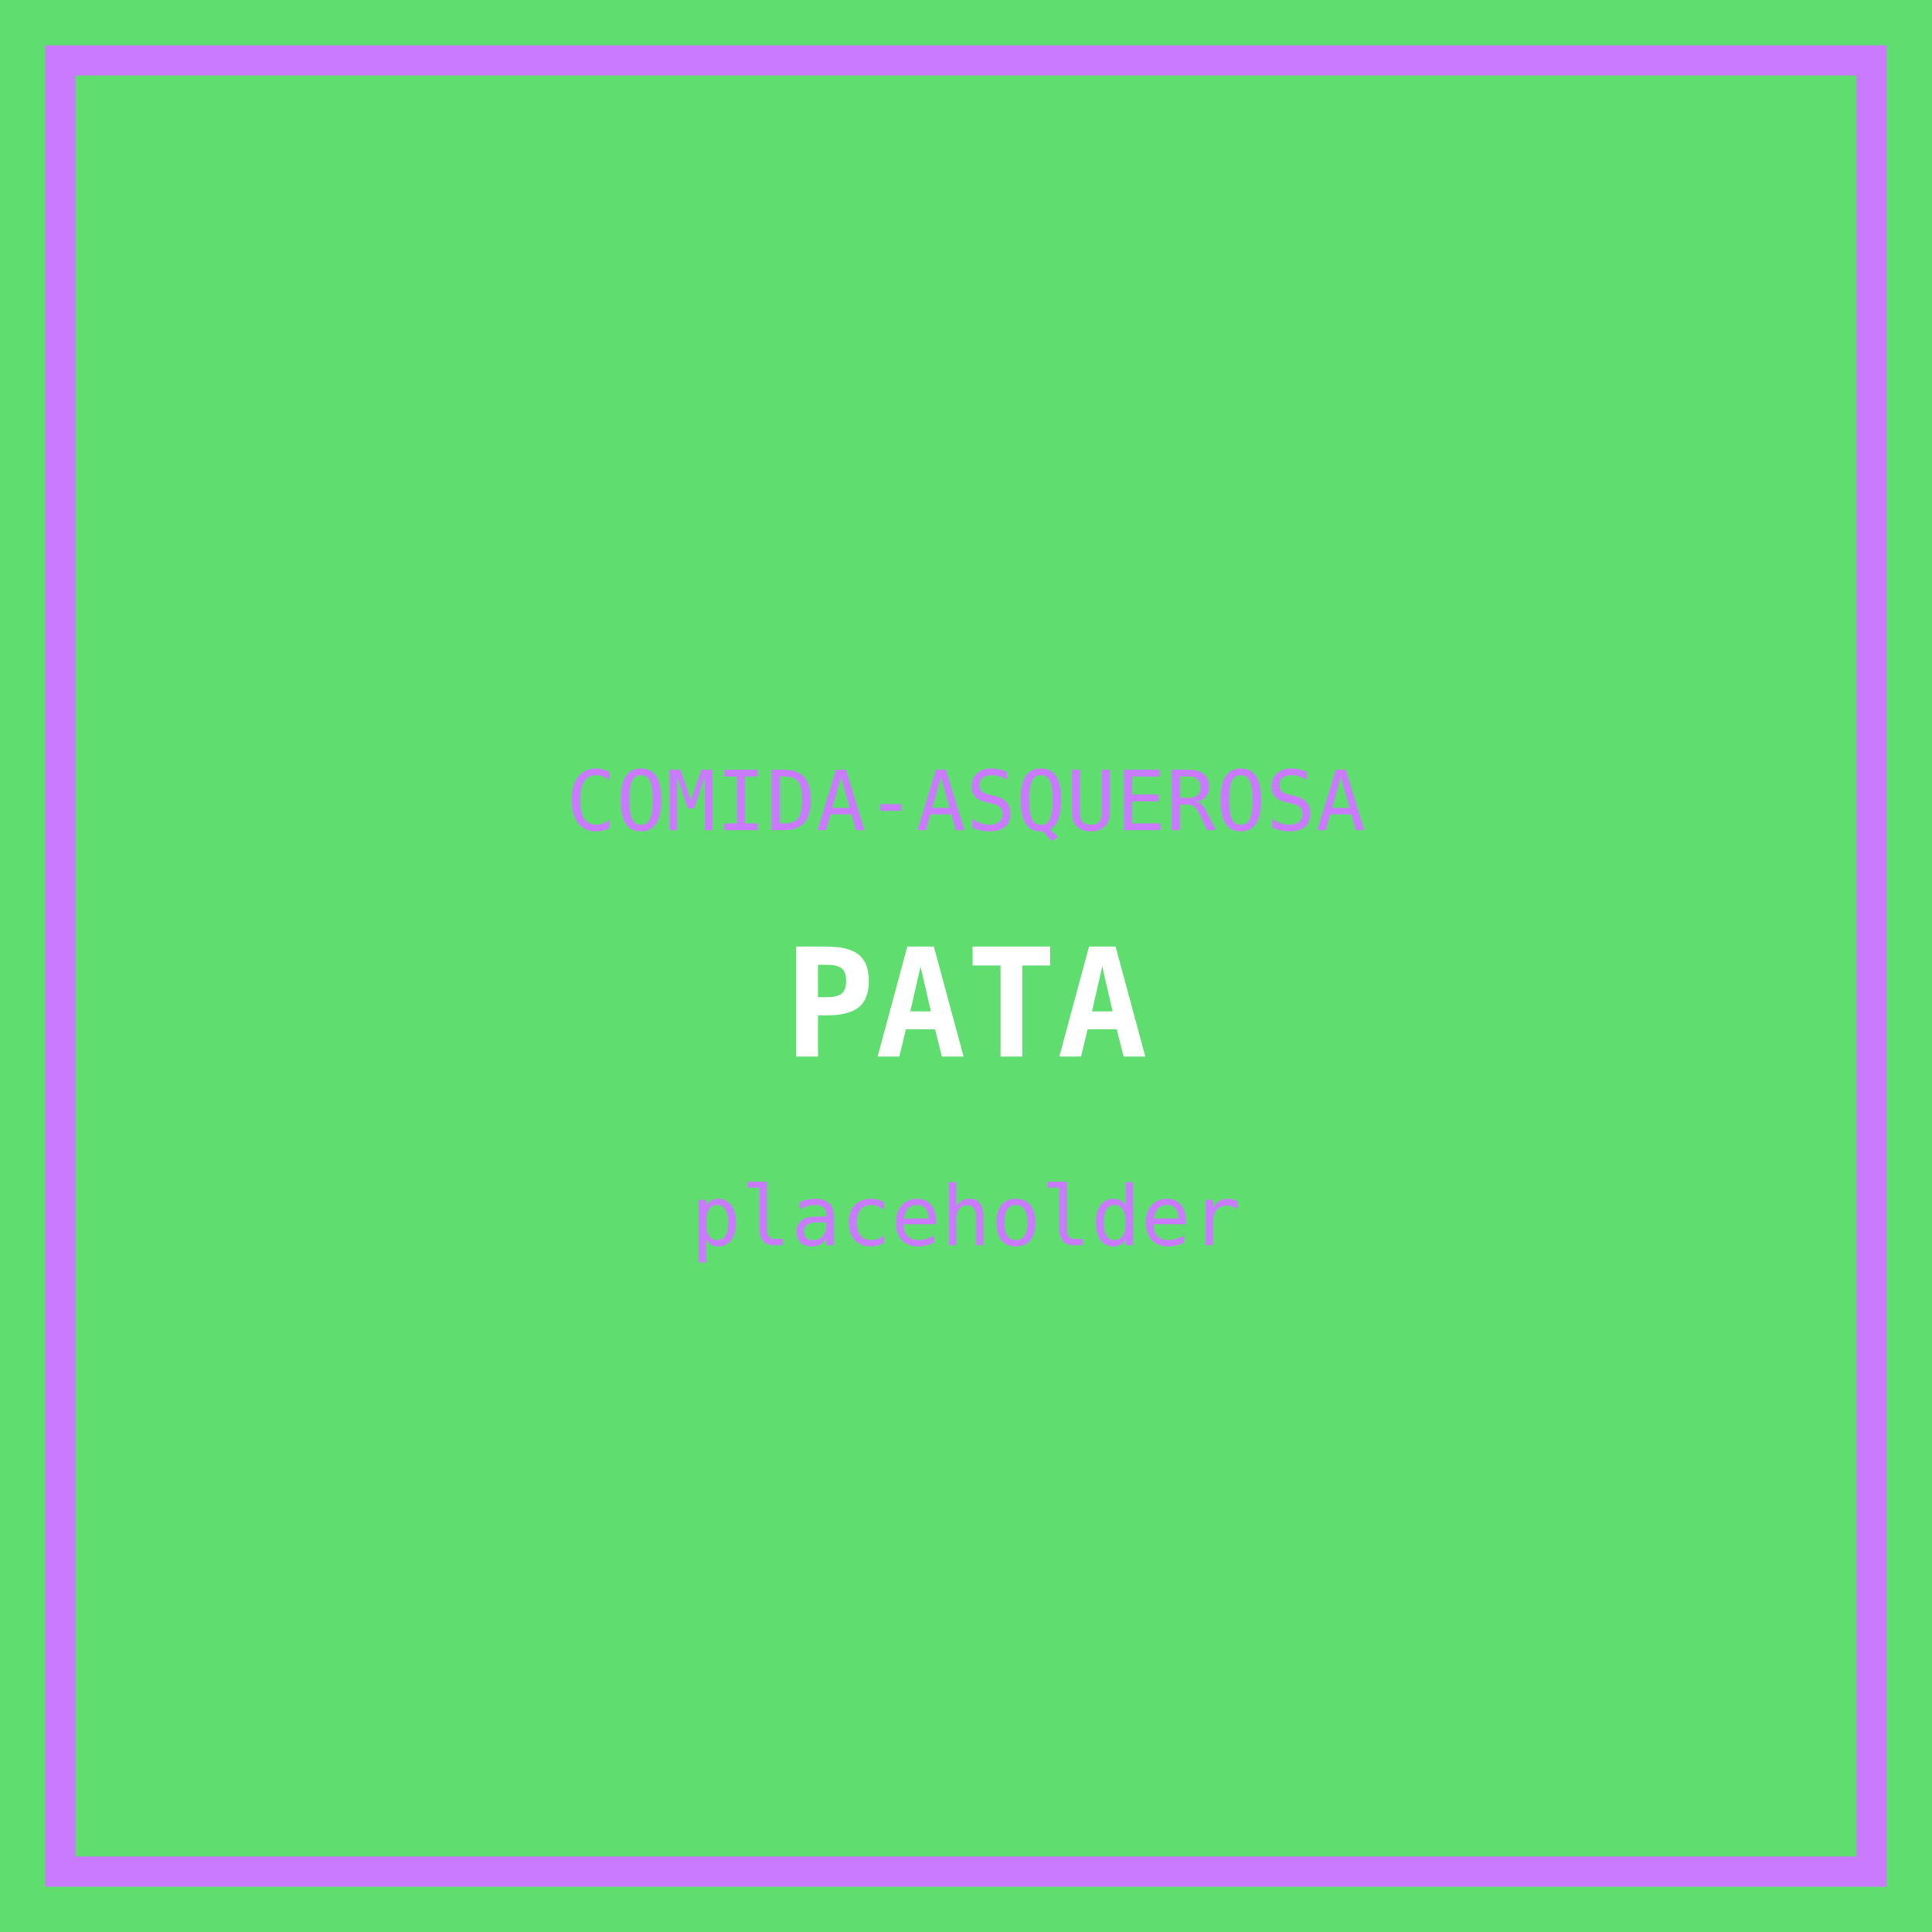
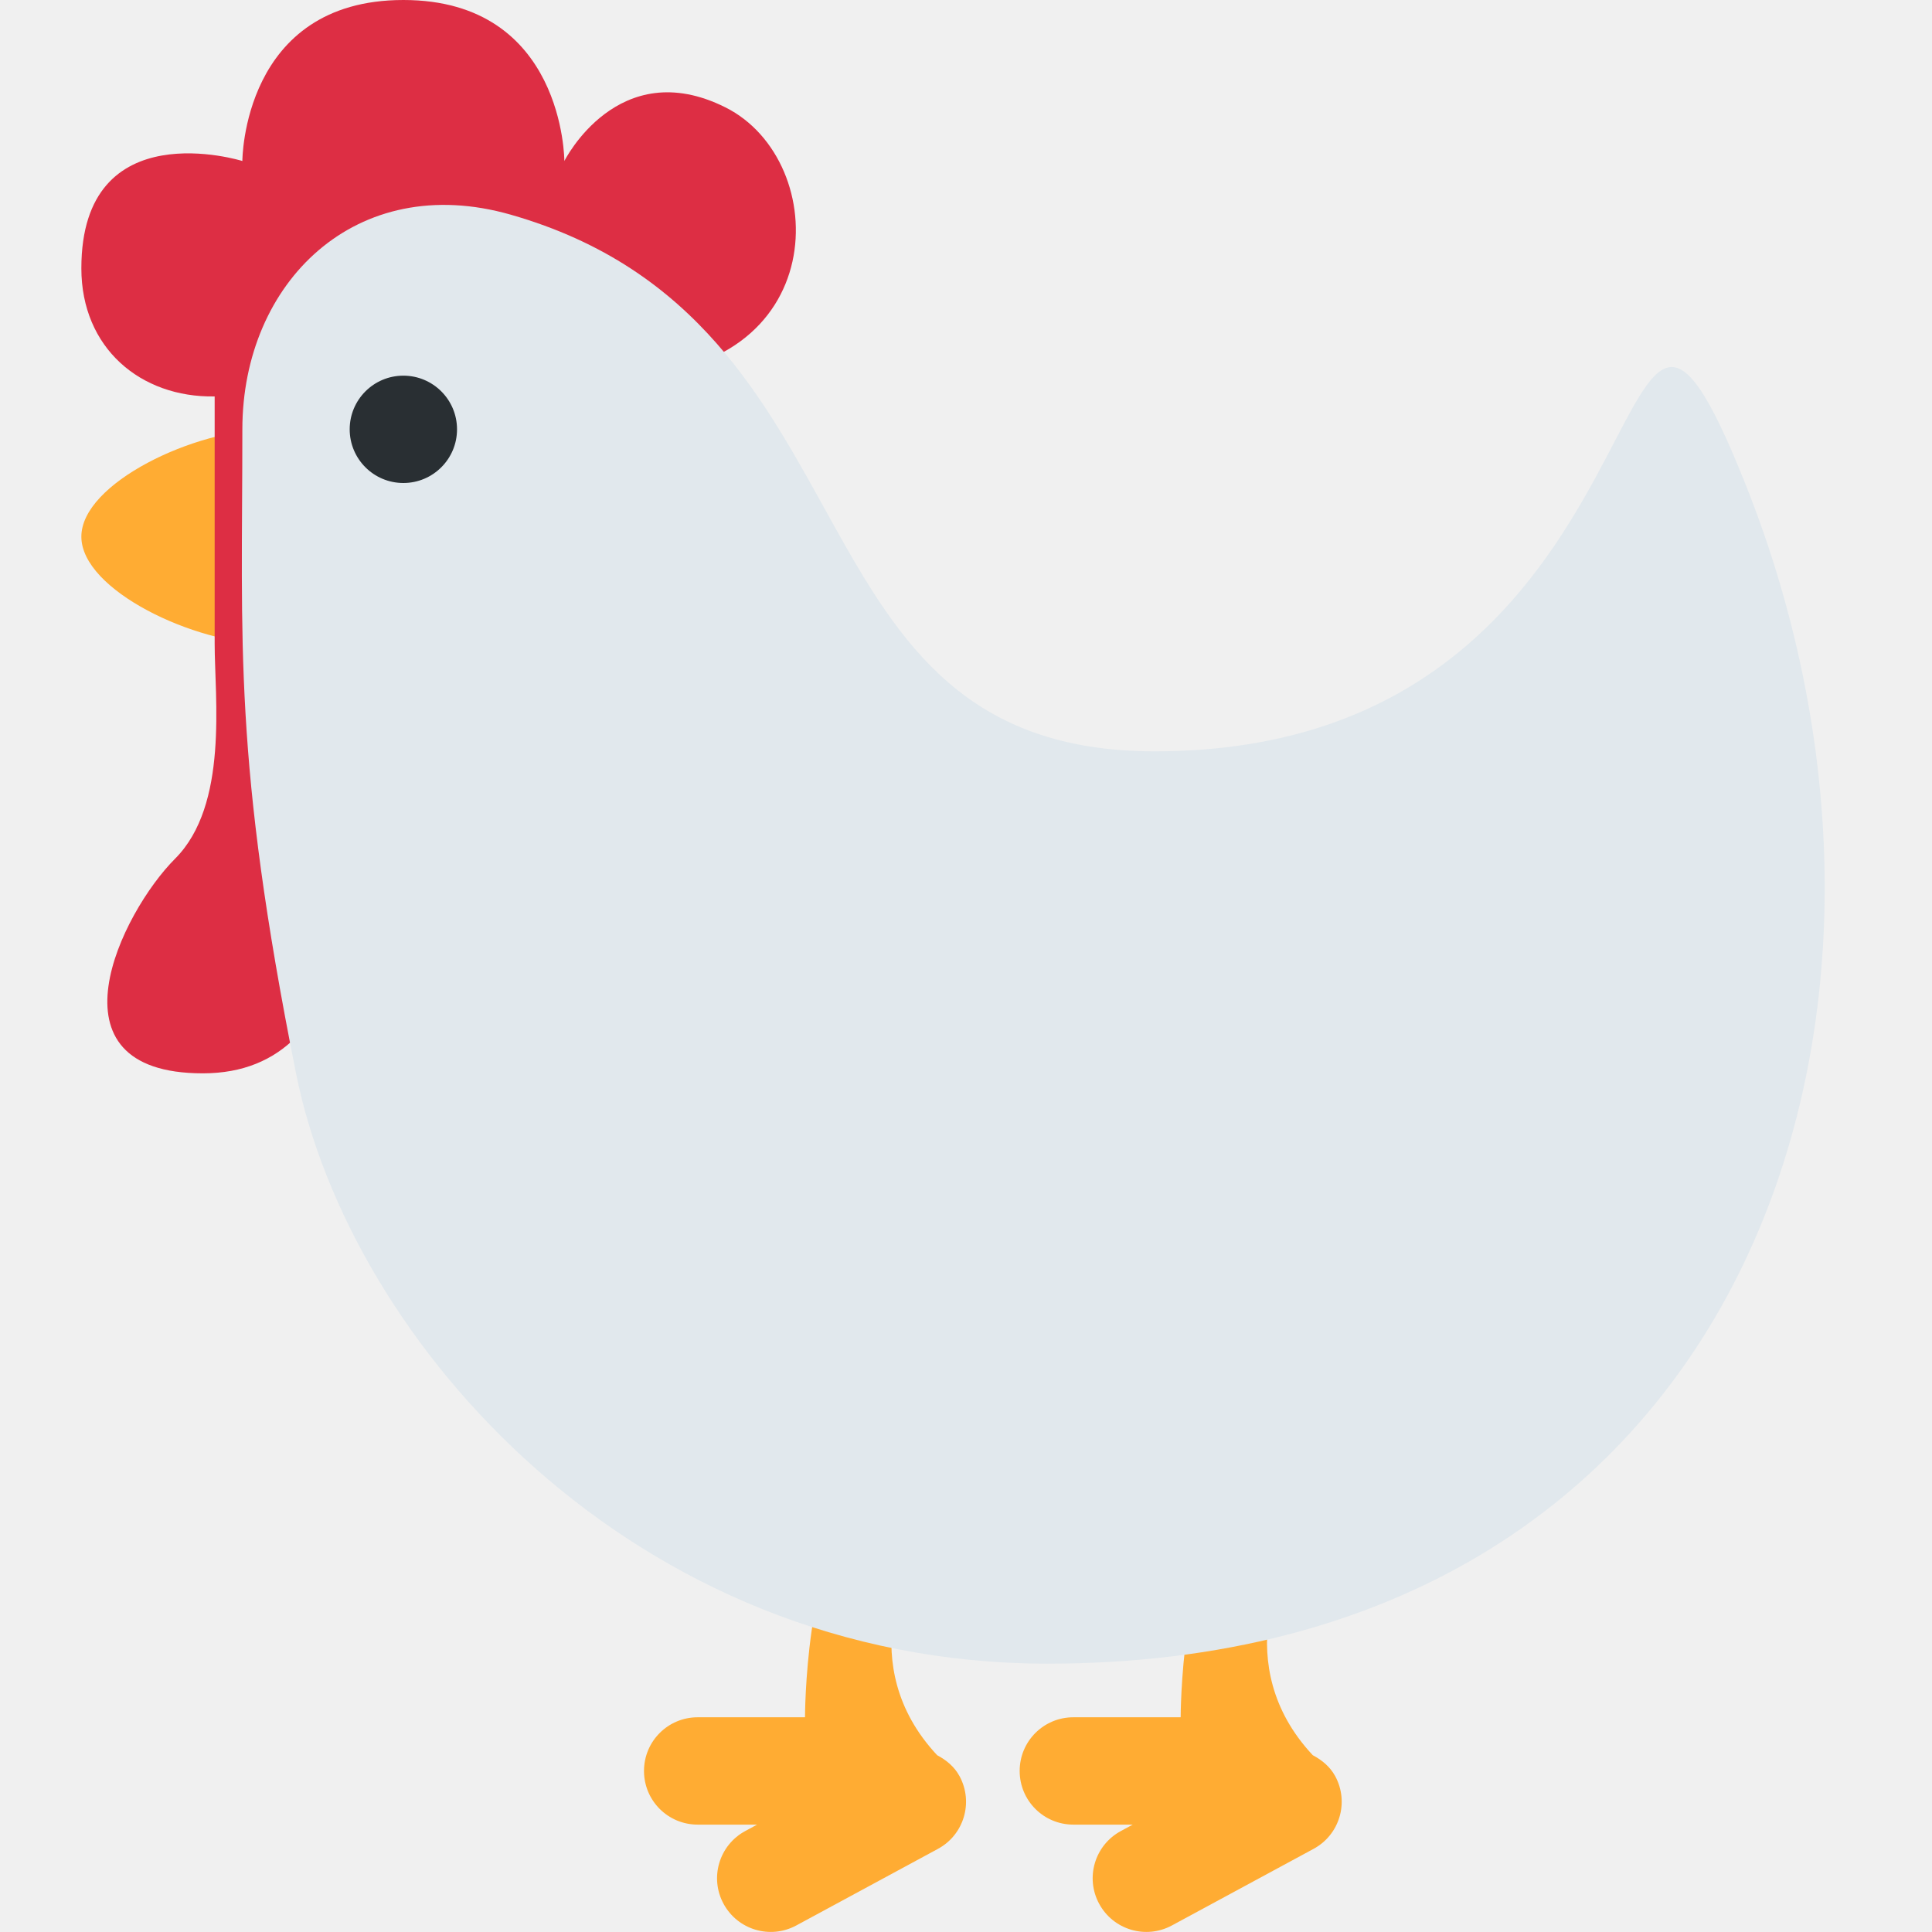
- <svg xmlns="http://www.w3.org/2000/svg" width="256" height="256" viewBox="0 0 256 256">
-   <rect width="256" height="256" fill="#5fde6f" />
-   <rect x="8" y="8" width="240" height="240" fill="none" stroke="#c97aff" stroke-width="4" />
-   <text x="128" y="110" font-family="monospace" font-size="11" fill="#c97aff" text-anchor="middle">COMIDA-ASQUEROSA</text>
-   <text x="128" y="140" font-family="monospace" font-size="20" fill="#ffffff" text-anchor="middle" font-weight="bold">PATA</text>
-   <text x="128" y="165" font-family="monospace" font-size="11" fill="#c97aff" text-anchor="middle">placeholder</text>
+ <svg xmlns="http://www.w3.org/2000/svg" viewBox="0 0 36 36">
+   <path fill="#FFAC33" d="M24.88 33.097c-.098-.18-.25-.302-.418-.391C22.865 31 24 28.999 24 28.999c0-.553 1-2 0-2l-1 1c-1 1-1 4-1 4h-2c-.553 0-1 .447-1 1 0 .553.447 1 1 1h1.107l-.222.12c-.486.263-.667.869-.404 1.355s.869.667 1.356.404l2.639-1.427c.486-.262.667-.868.404-1.354zm-7 0c-.097-.18-.25-.302-.417-.391C15.866 31 17 28.999 17 28.999c0-.553 1-2 0-2l-1 1c-1 1-1 4-1 4h-2c-.553 0-1 .447-1 1 0 .553.447 1 1 1h1.108l-.222.12c-.486.263-.667.869-.404 1.355s.869.667 1.356.404l2.639-1.427c.485-.262.666-.868.403-1.354zM7.516 10c0 1.104-1.119 2-2.5 2s-3.5-1-3.5-2 2.119-2 3.5-2c1.38 0 2.5.896 2.5 2z" />
+   <path fill="#DD2E44" d="M13.516 2c-2-1-3 1-3 1s0-3-3-3-3 3-3 3-3-.938-3 2c0 1.482 1.101 2.411 2.484 2.387V12c0 1 .263 3-.737 4s-2.484 4 .516 4 3-4 3-7c1 1 4 1 4-4 0-.867-.213-1.512-.55-2h1.287c4 0 4-4 2-5z" />
+   <path fill="#E1E8ED" d="M32.516 9c4 10 0 22-13 22-7.732 0-13-6-14-11-1.177-5.883-1-8-1-12 0-2.738 2.118-4.824 5-4 7 2 5 10 12 10 10 0 8.23-11.923 11-5z" />
+   <circle fill="#292F33" cx="7.516" cy="8" r="1" />
</svg>
